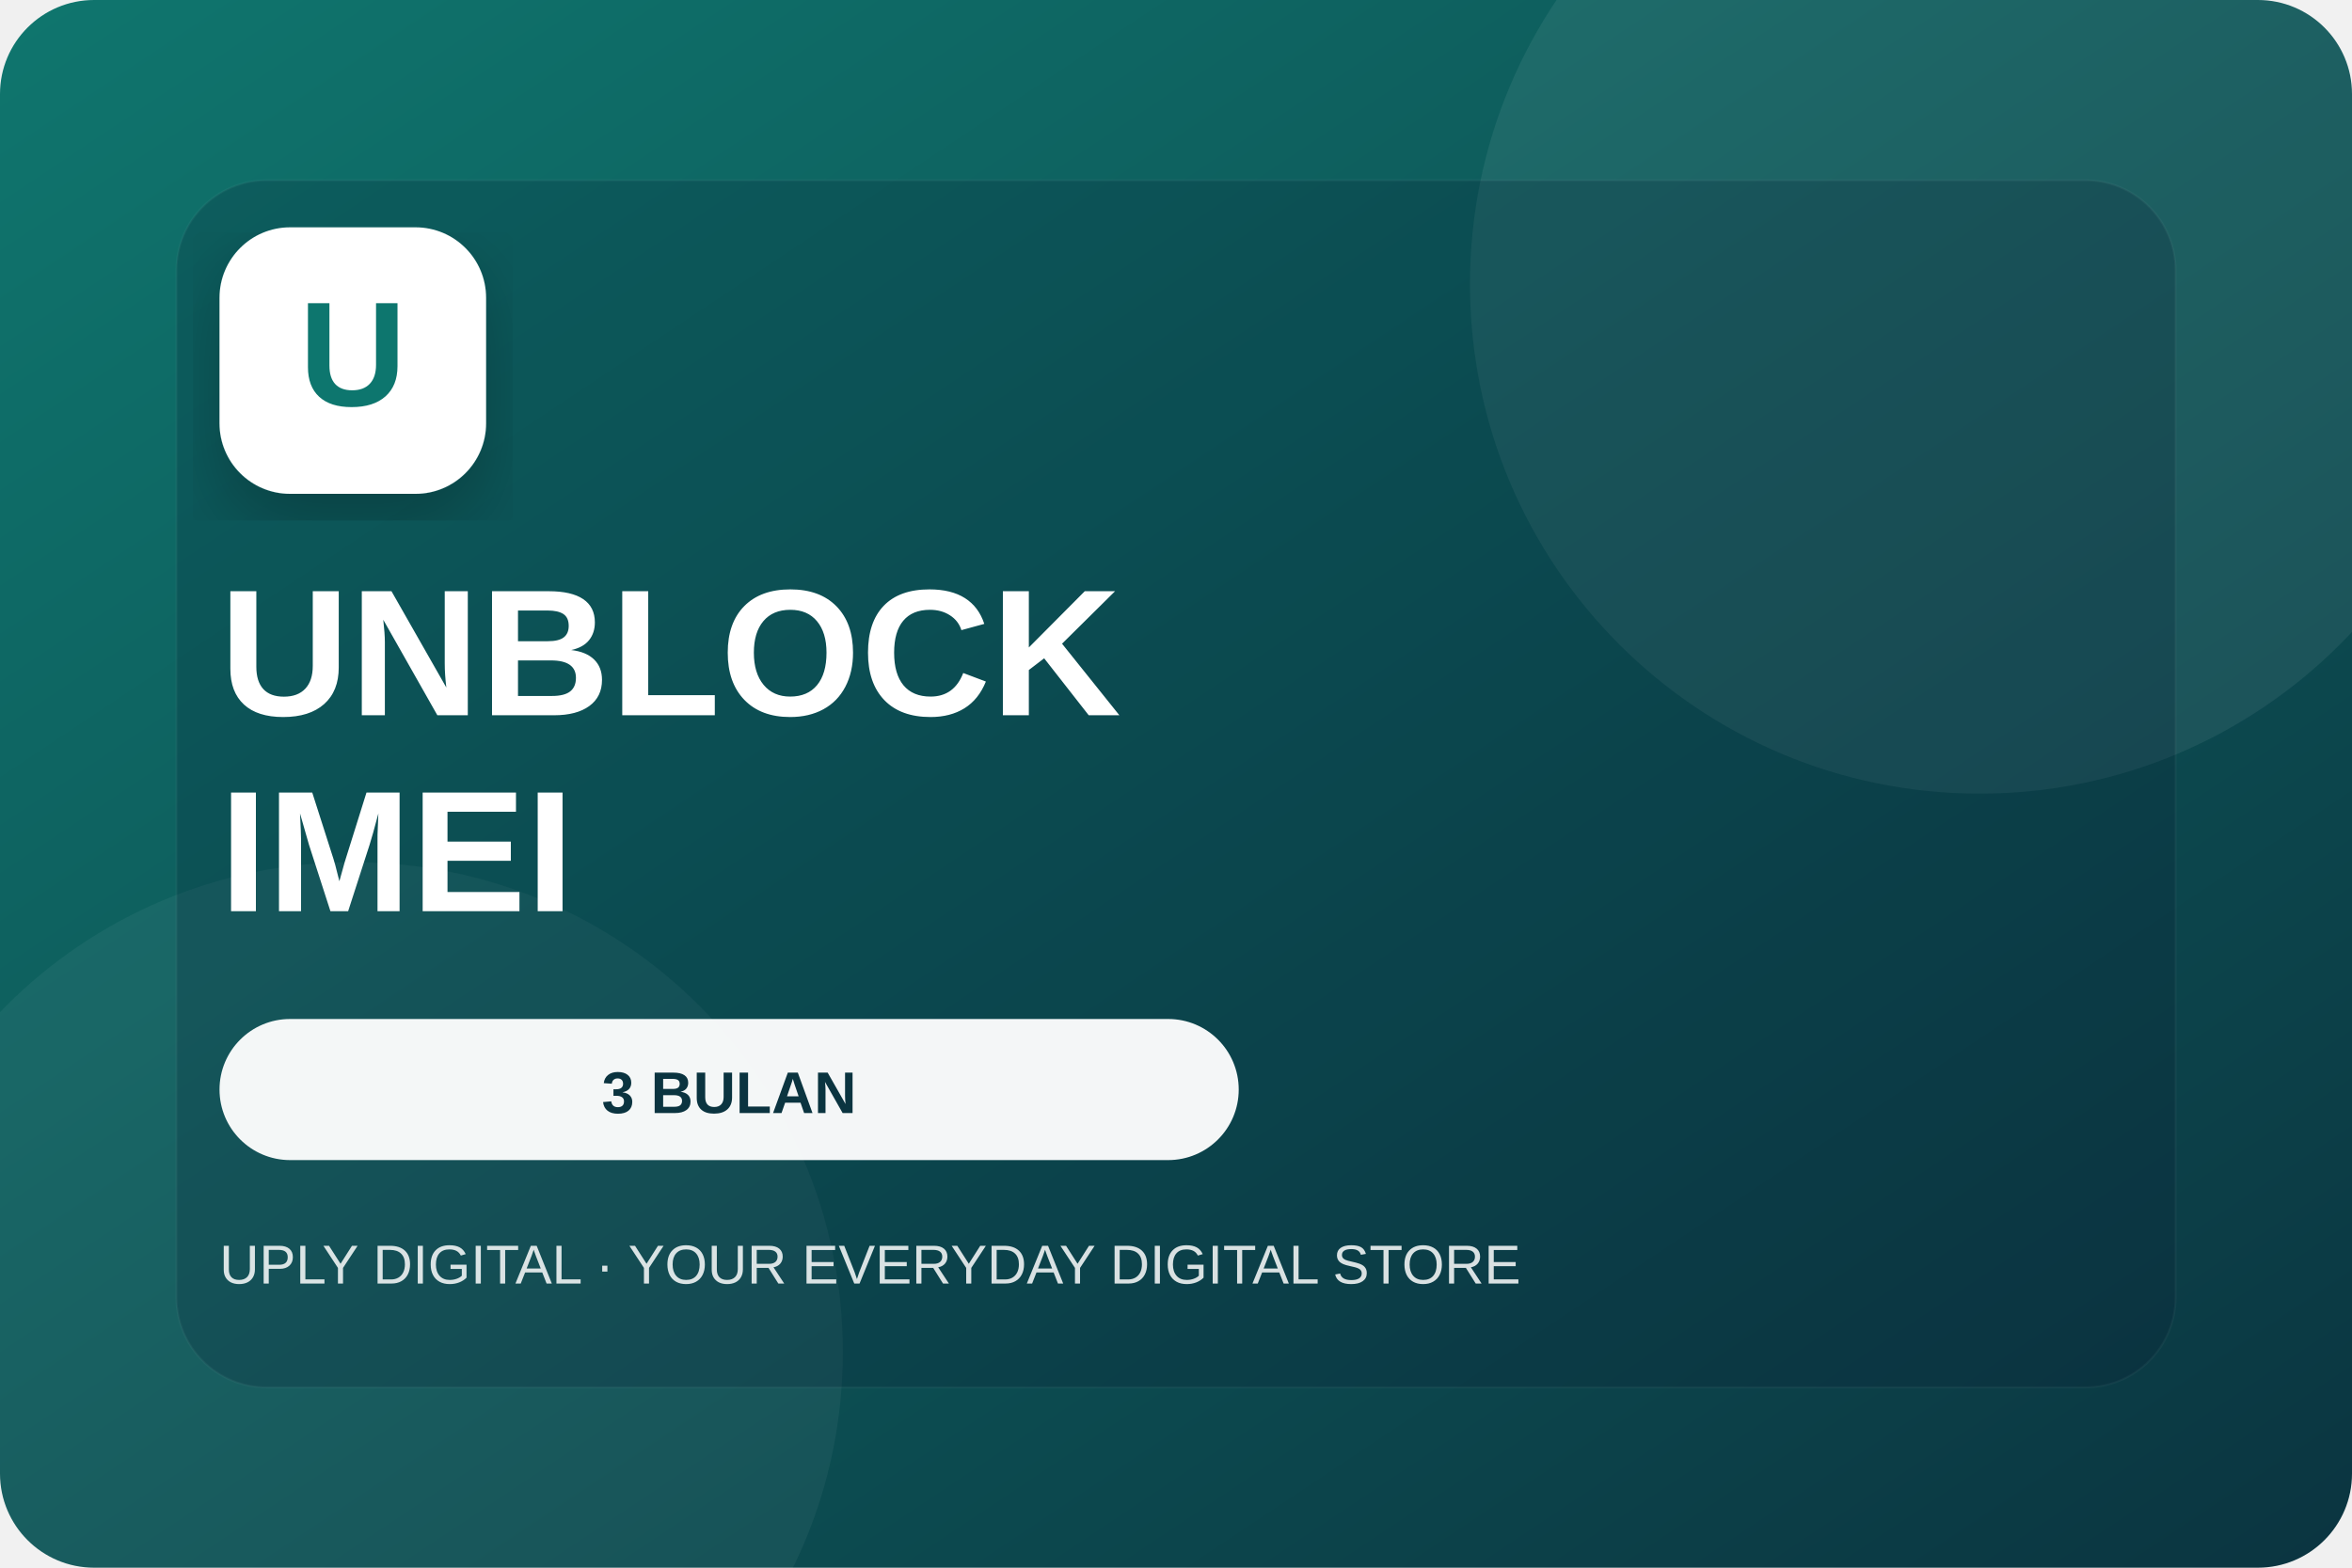
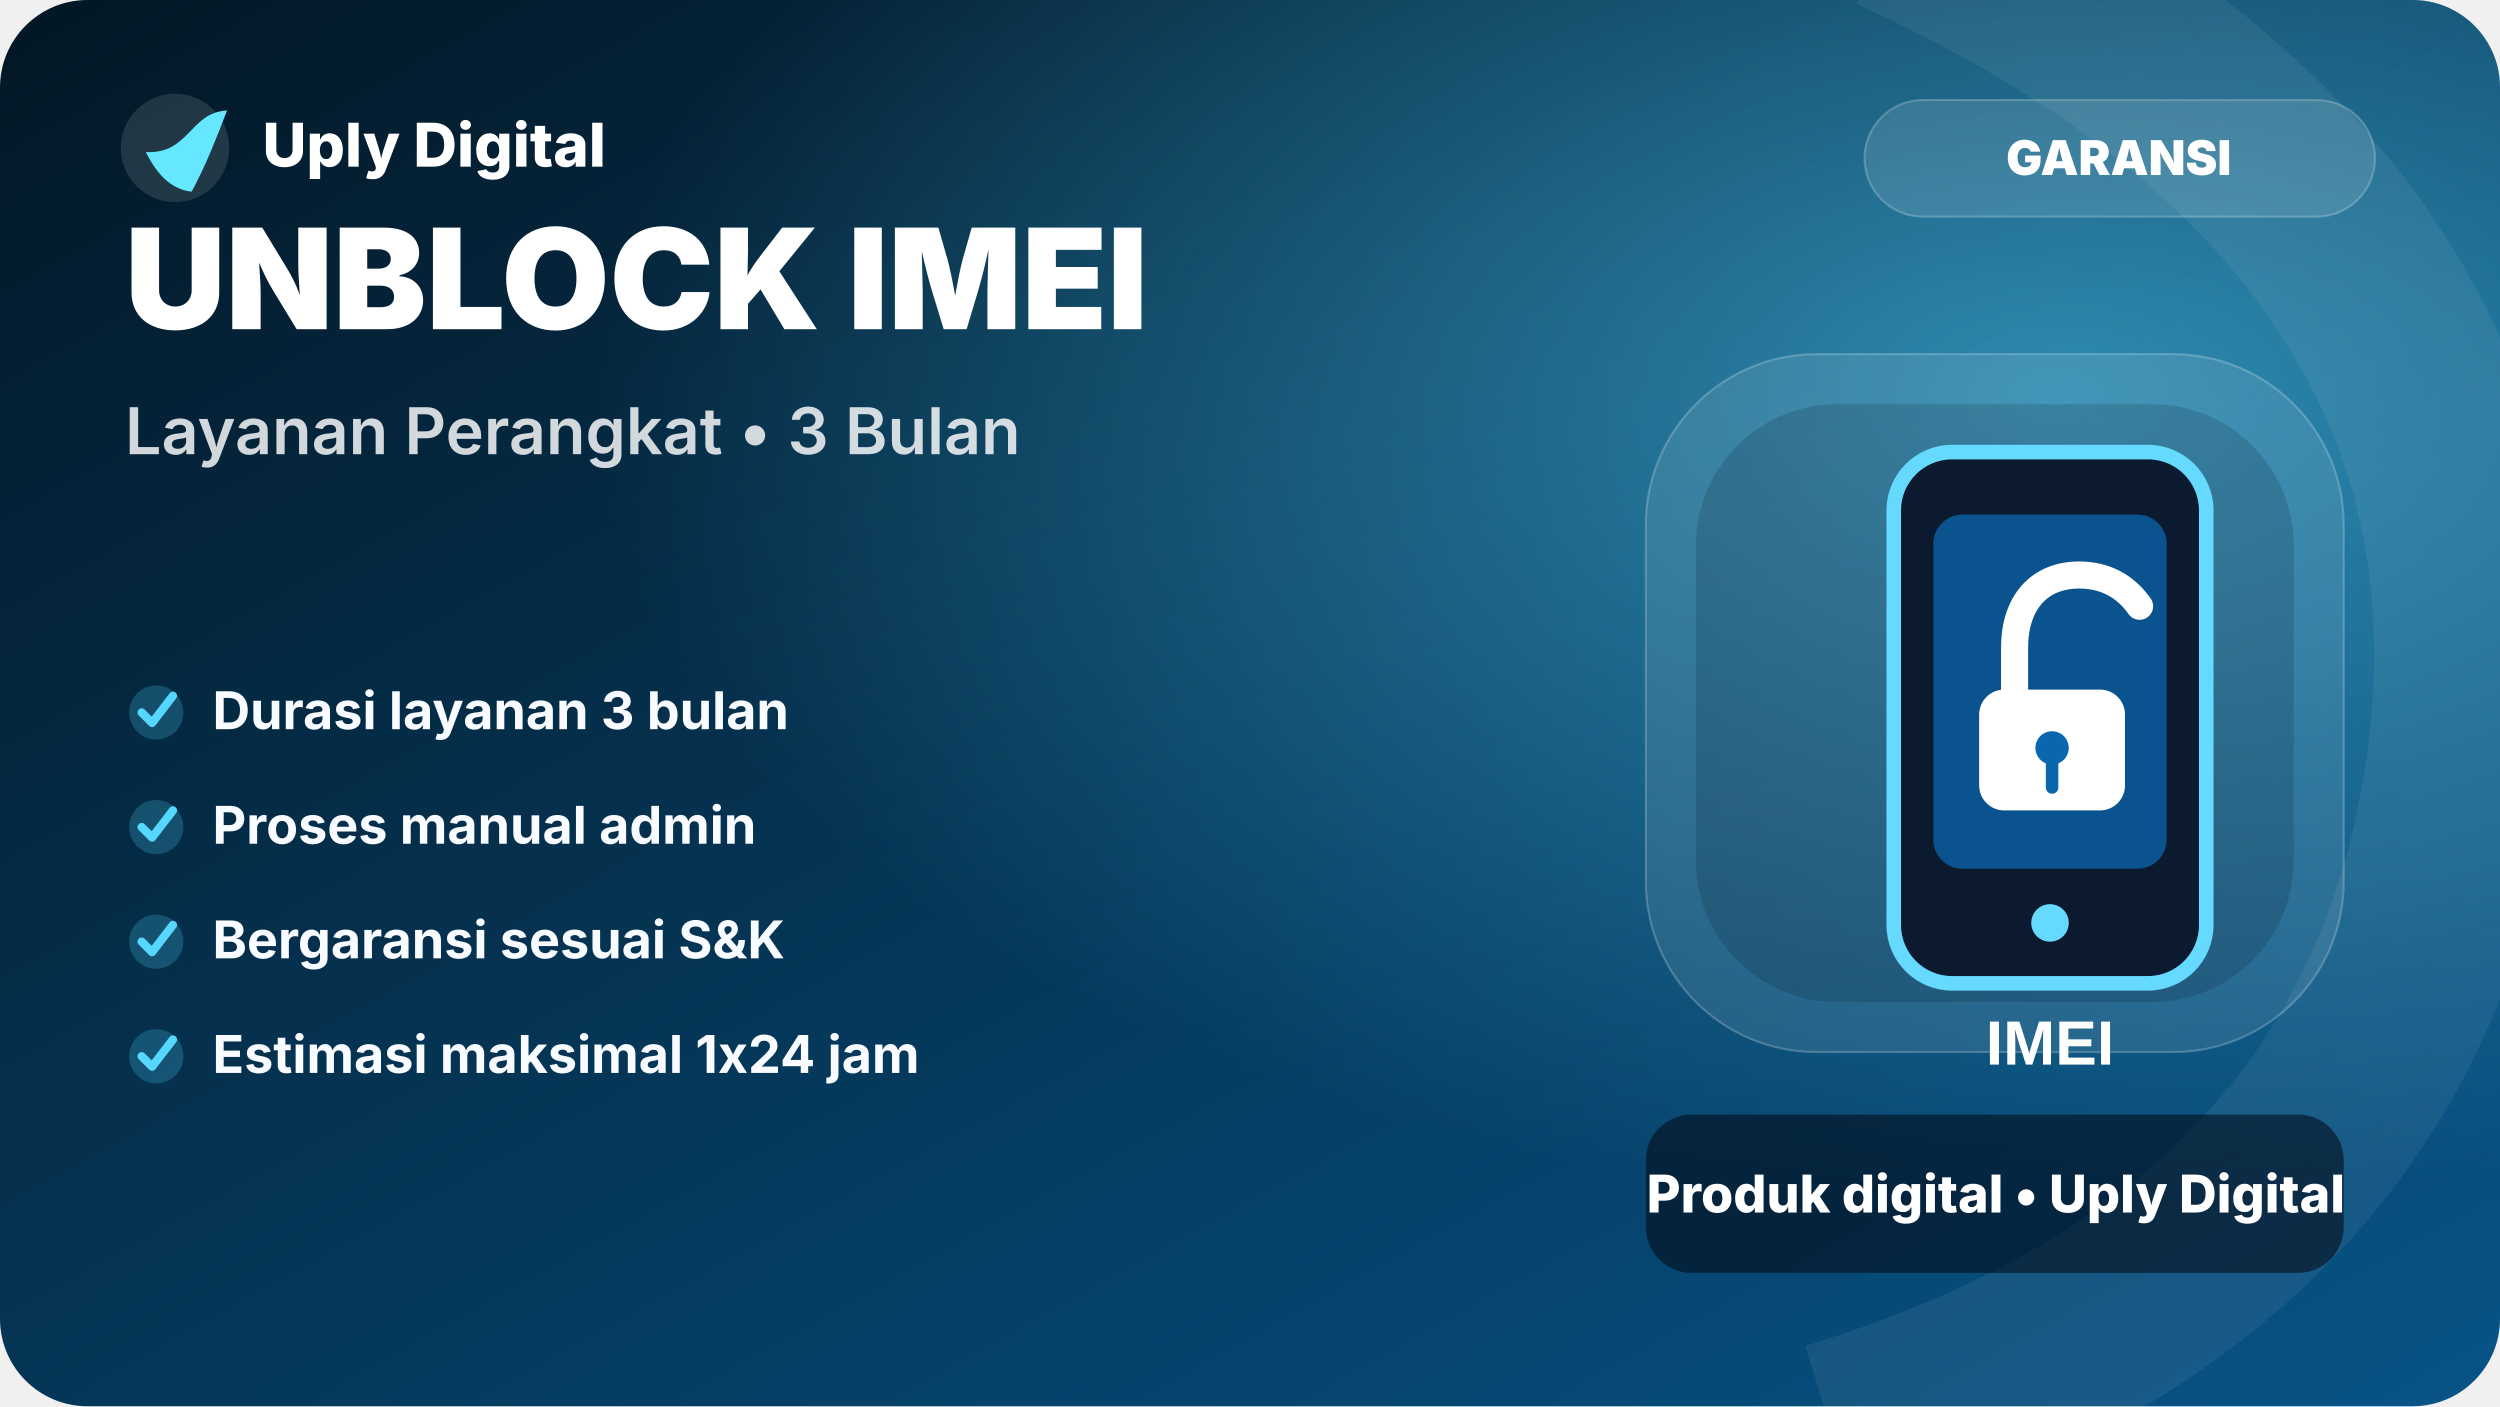
- <svg xmlns="http://www.w3.org/2000/svg" width="1200" height="800" viewBox="0 0 1200 800">
+ <svg xmlns="http://www.w3.org/2000/svg" width="1200" height="675" viewBox="0 0 1200 675">
  <defs>
-     <linearGradient id="g" x1="0" y1="0" x2="1" y2="1">
-       <stop stop-color="#0F766E" />
-       <stop offset="1" stop-color="#0B3440" />
+     <linearGradient id="bg" x1="0" y1="0" x2="1" y2="1">
+       <stop stop-color="#031725" />
+       <stop offset="1" stop-color="#075487" />
    </linearGradient>
-     <filter id="s">
-       <feDropShadow dx="0" dy="16" stdDeviation="20" flood-opacity=".24" />
+     <radialGradient id="glow" cx=".82" cy=".28" r=".58">
+       <stop stop-color="#55d7ff" stop-opacity=".52" />
+       <stop offset="1" stop-color="#55d7ff" stop-opacity="0" />
+     </radialGradient>
+     <filter id="shadow">
+       <feDropShadow dx="0" dy="20" stdDeviation="24" flood-color="#000" flood-opacity=".3" />
    </filter>
  </defs>
-   <rect width="1200" height="800" rx="48" fill="url(#g)" />
-   <circle cx="1010" cy="145" r="260" fill="#fff" opacity=".07" />
-   <circle cx="180" cy="690" r="250" fill="#fff" opacity=".05" />
-   <rect x="90" y="92" width="1020" height="616" rx="46" fill="#07152d" opacity=".20" stroke="#fff" stroke-opacity=".18" />
-   <g filter="url(#s)">
-     <rect x="112" y="116" width="136" height="136" rx="36" fill="#fff" />
-     <text x="180" y="207" text-anchor="middle" font-family="Arial,sans-serif" font-weight="900" font-size="76" fill="#0F766E">U</text>
+   <rect width="1200" height="675" rx="42" fill="url(#bg)" />
+   <rect width="1200" height="675" rx="42" fill="url(#glow)" />
+   <path d="M910-40c210 95 300 240 270 420-25 150-120 255-300 310" fill="none" stroke="#fff" stroke-opacity=".065" stroke-width="92" />
+   <g transform="translate(58,45)">
+     <circle cx="26" cy="26" r="26" fill="#fff" fill-opacity=".12" />
+     <path d="M12 28c21 1 21-19 39-20-5 13-10 26-17 39-9-1-16-7-22-19z" fill="#65e8ff" />
+     <text x="68" y="35" font-family="Inter,Arial,sans-serif" font-size="29" font-weight="800" fill="#fff">Uply Digital</text>
  </g>
-   <text x="112" y="365" font-family="Arial,sans-serif" font-weight="900" font-size="92" fill="#fff">UNBLOCK</text>
-   <text x="112" y="465" font-family="Arial,sans-serif" font-weight="900" font-size="88" fill="#fff">IMEI</text>
-   <rect x="112" y="520" width="520" height="72" rx="36" fill="#fff" opacity=".95" />
-   <text x="372" y="568" text-anchor="middle" font-family="Arial,sans-serif" font-weight="800" font-size="30" fill="#0B3440">3 BULAN</text>
-   <text x="112" y="655" font-family="Arial,sans-serif" font-size="28" fill="#fff" opacity=".84">UPLY DIGITAL · YOUR EVERYDAY DIGITAL STORE</text>
+   <g transform="translate(895,48)">
+     <rect width="245" height="56" rx="28" fill="#fff" fill-opacity=".12" stroke="#fff" stroke-opacity=".22" />
+     <text x="122" y="36" text-anchor="middle" font-family="Inter,Arial,sans-serif" font-size="23" font-weight="900" fill="#fff">GARANSI</text>
+   </g>
+   <g transform="translate(60,158)">
+     <text font-family="Inter,Arial,sans-serif" font-size="67" font-weight="900" fill="#fff">UNBLOCK IMEI</text>
+     <text y="60" font-family="Inter,Arial,sans-serif" font-size="31" font-weight="600" fill="#fff" opacity=".82">Layanan Perangkat • 3 Bulan</text>
+   </g>
+   <g transform="translate(60,350)">
+     <circle cx="15" cy="-8" r="13" fill="#55d7ff" fill-opacity=".22" />
+     <path d="M8 -8l5 5 10-13" fill="none" stroke="#55d7ff" stroke-width="4" stroke-linecap="round" stroke-linejoin="round" />
+     <text x="42" y="0" font-family="Inter,Arial,sans-serif" font-size="25" font-weight="700" fill="#f8fbff">Durasi layanan 3 bulan</text>
+   </g>
+   <g transform="translate(60,405)">
+     <circle cx="15" cy="-8" r="13" fill="#55d7ff" fill-opacity=".22" />
+     <path d="M8 -8l5 5 10-13" fill="none" stroke="#55d7ff" stroke-width="4" stroke-linecap="round" stroke-linejoin="round" />
+     <text x="42" y="0" font-family="Inter,Arial,sans-serif" font-size="25" font-weight="700" fill="#f8fbff">Proses manual admin</text>
+   </g>
+   <g transform="translate(60,460)">
+     <circle cx="15" cy="-8" r="13" fill="#55d7ff" fill-opacity=".22" />
+     <path d="M8 -8l5 5 10-13" fill="none" stroke="#55d7ff" stroke-width="4" stroke-linecap="round" stroke-linejoin="round" />
+     <text x="42" y="0" font-family="Inter,Arial,sans-serif" font-size="25" font-weight="700" fill="#f8fbff">Bergaransi sesuai S&amp;K</text>
+   </g>
+   <g transform="translate(60,515)">
+     <circle cx="15" cy="-8" r="13" fill="#55d7ff" fill-opacity=".22" />
+     <path d="M8 -8l5 5 10-13" fill="none" stroke="#55d7ff" stroke-width="4" stroke-linecap="round" stroke-linejoin="round" />
+     <text x="42" y="0" font-family="Inter,Arial,sans-serif" font-size="25" font-weight="700" fill="#f8fbff">Estimasi maksimal 1x24 jam</text>
+   </g>
+   <g transform="translate(790,170)">
+     <rect width="335" height="335" rx="82" fill="#fff" fill-opacity=".1" stroke="#fff" stroke-opacity=".22" />
+     <rect x="24" y="24" width="287" height="287" rx="68" fill="#050914" fill-opacity=".15" />
+     <g transform="translate(64,35)">
+       <rect x="55" y="12" width="150" height="255" rx="28" fill="#0b1a2f" stroke="#66d9ff" stroke-width="7" />
+       <rect x="74" y="42" width="112" height="170" rx="14" fill="#0a66ad" opacity=".75" />
+       <circle cx="130" cy="238" r="9" fill="#66d9ff" />
+       <g transform="translate(78,72)">
+         <rect x="18" y="54" width="70" height="58" rx="12" fill="#fff" />
+         <path d="M35 54V34c0-22 12-35 31-35 12 0 22 5 29 15" fill="none" stroke="#fff" stroke-width="13" stroke-linecap="round" />
+         <circle cx="53" cy="82" r="8" fill="#0a66ad" />
+         <path d="M53 88v13" stroke="#0a66ad" stroke-width="6" stroke-linecap="round" />
+       </g>
+       <text x="130" y="306" text-anchor="middle" font-family="Arial,sans-serif" font-size="30" font-weight="900" fill="#fff">IMEI</text>
+     </g>
+   </g>
+   <g transform="translate(790,535)">
+     <rect width="335" height="76" rx="22" fill="#020712" fill-opacity=".54" />
+     <text x="168" y="47" text-anchor="middle" font-family="Inter,Arial,sans-serif" font-size="25" font-weight="800" fill="#fff">Produk digital • Uply Digital</text>
+   </g>
</svg>
